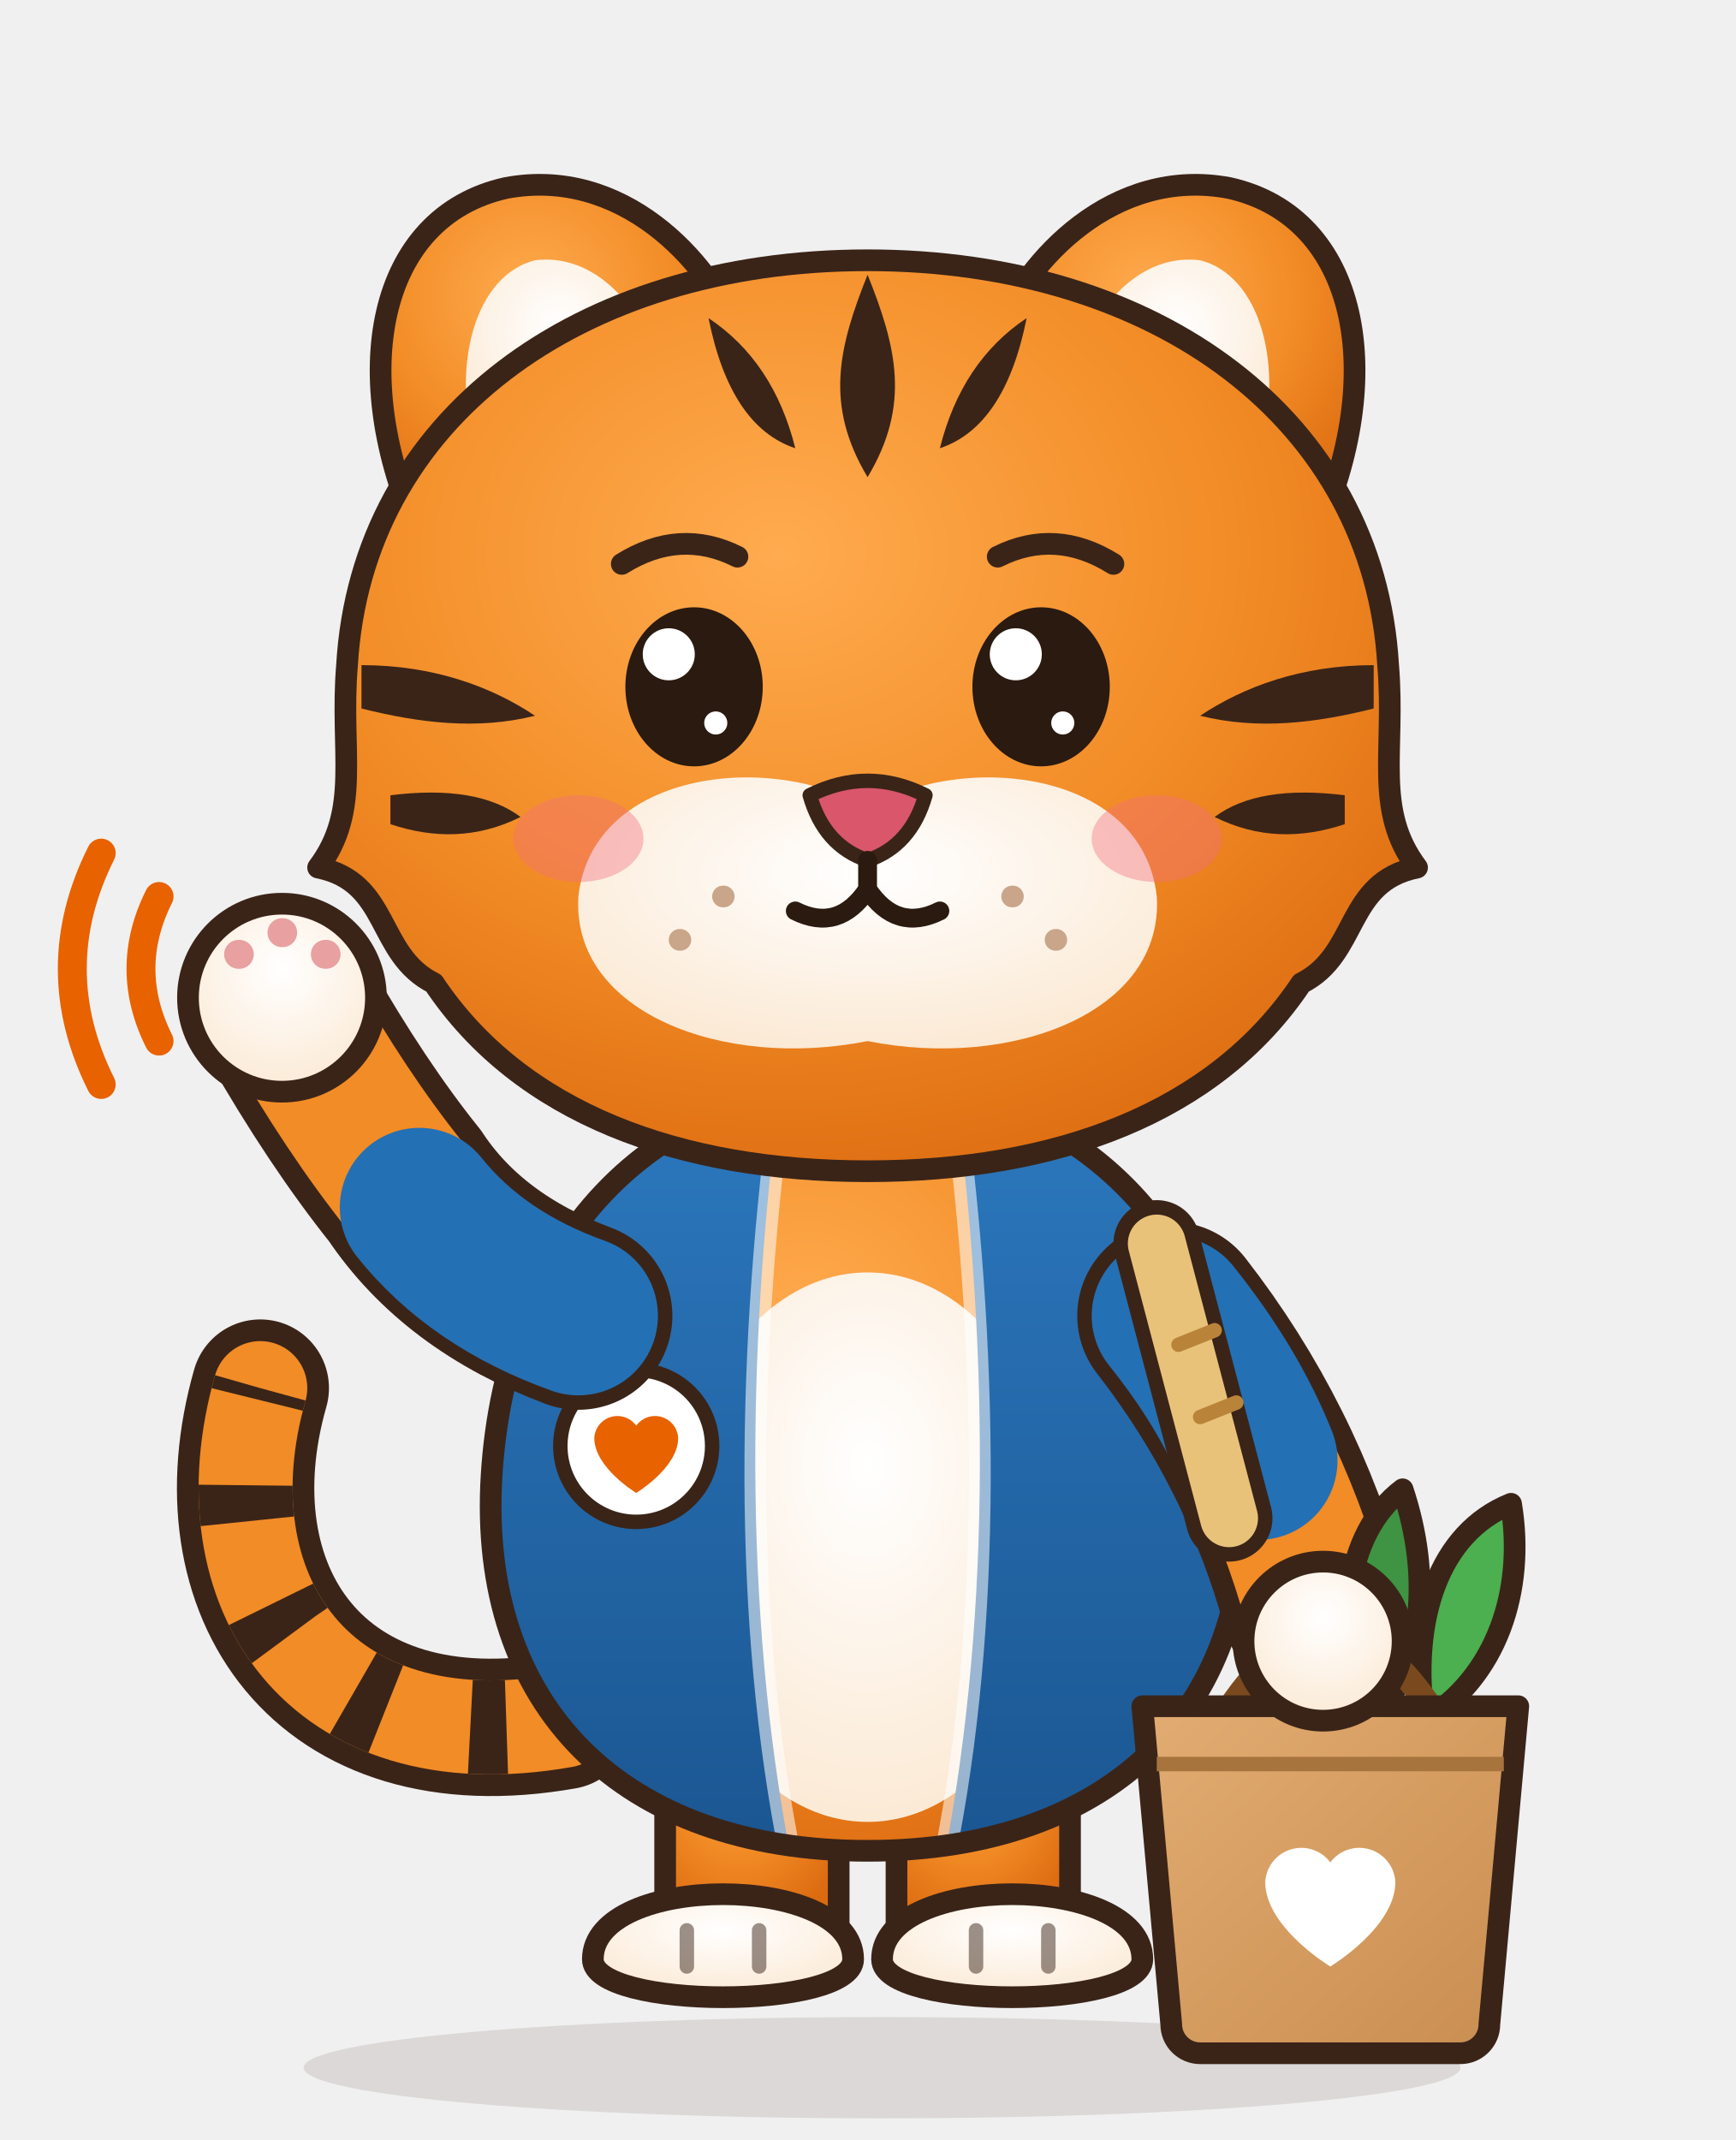
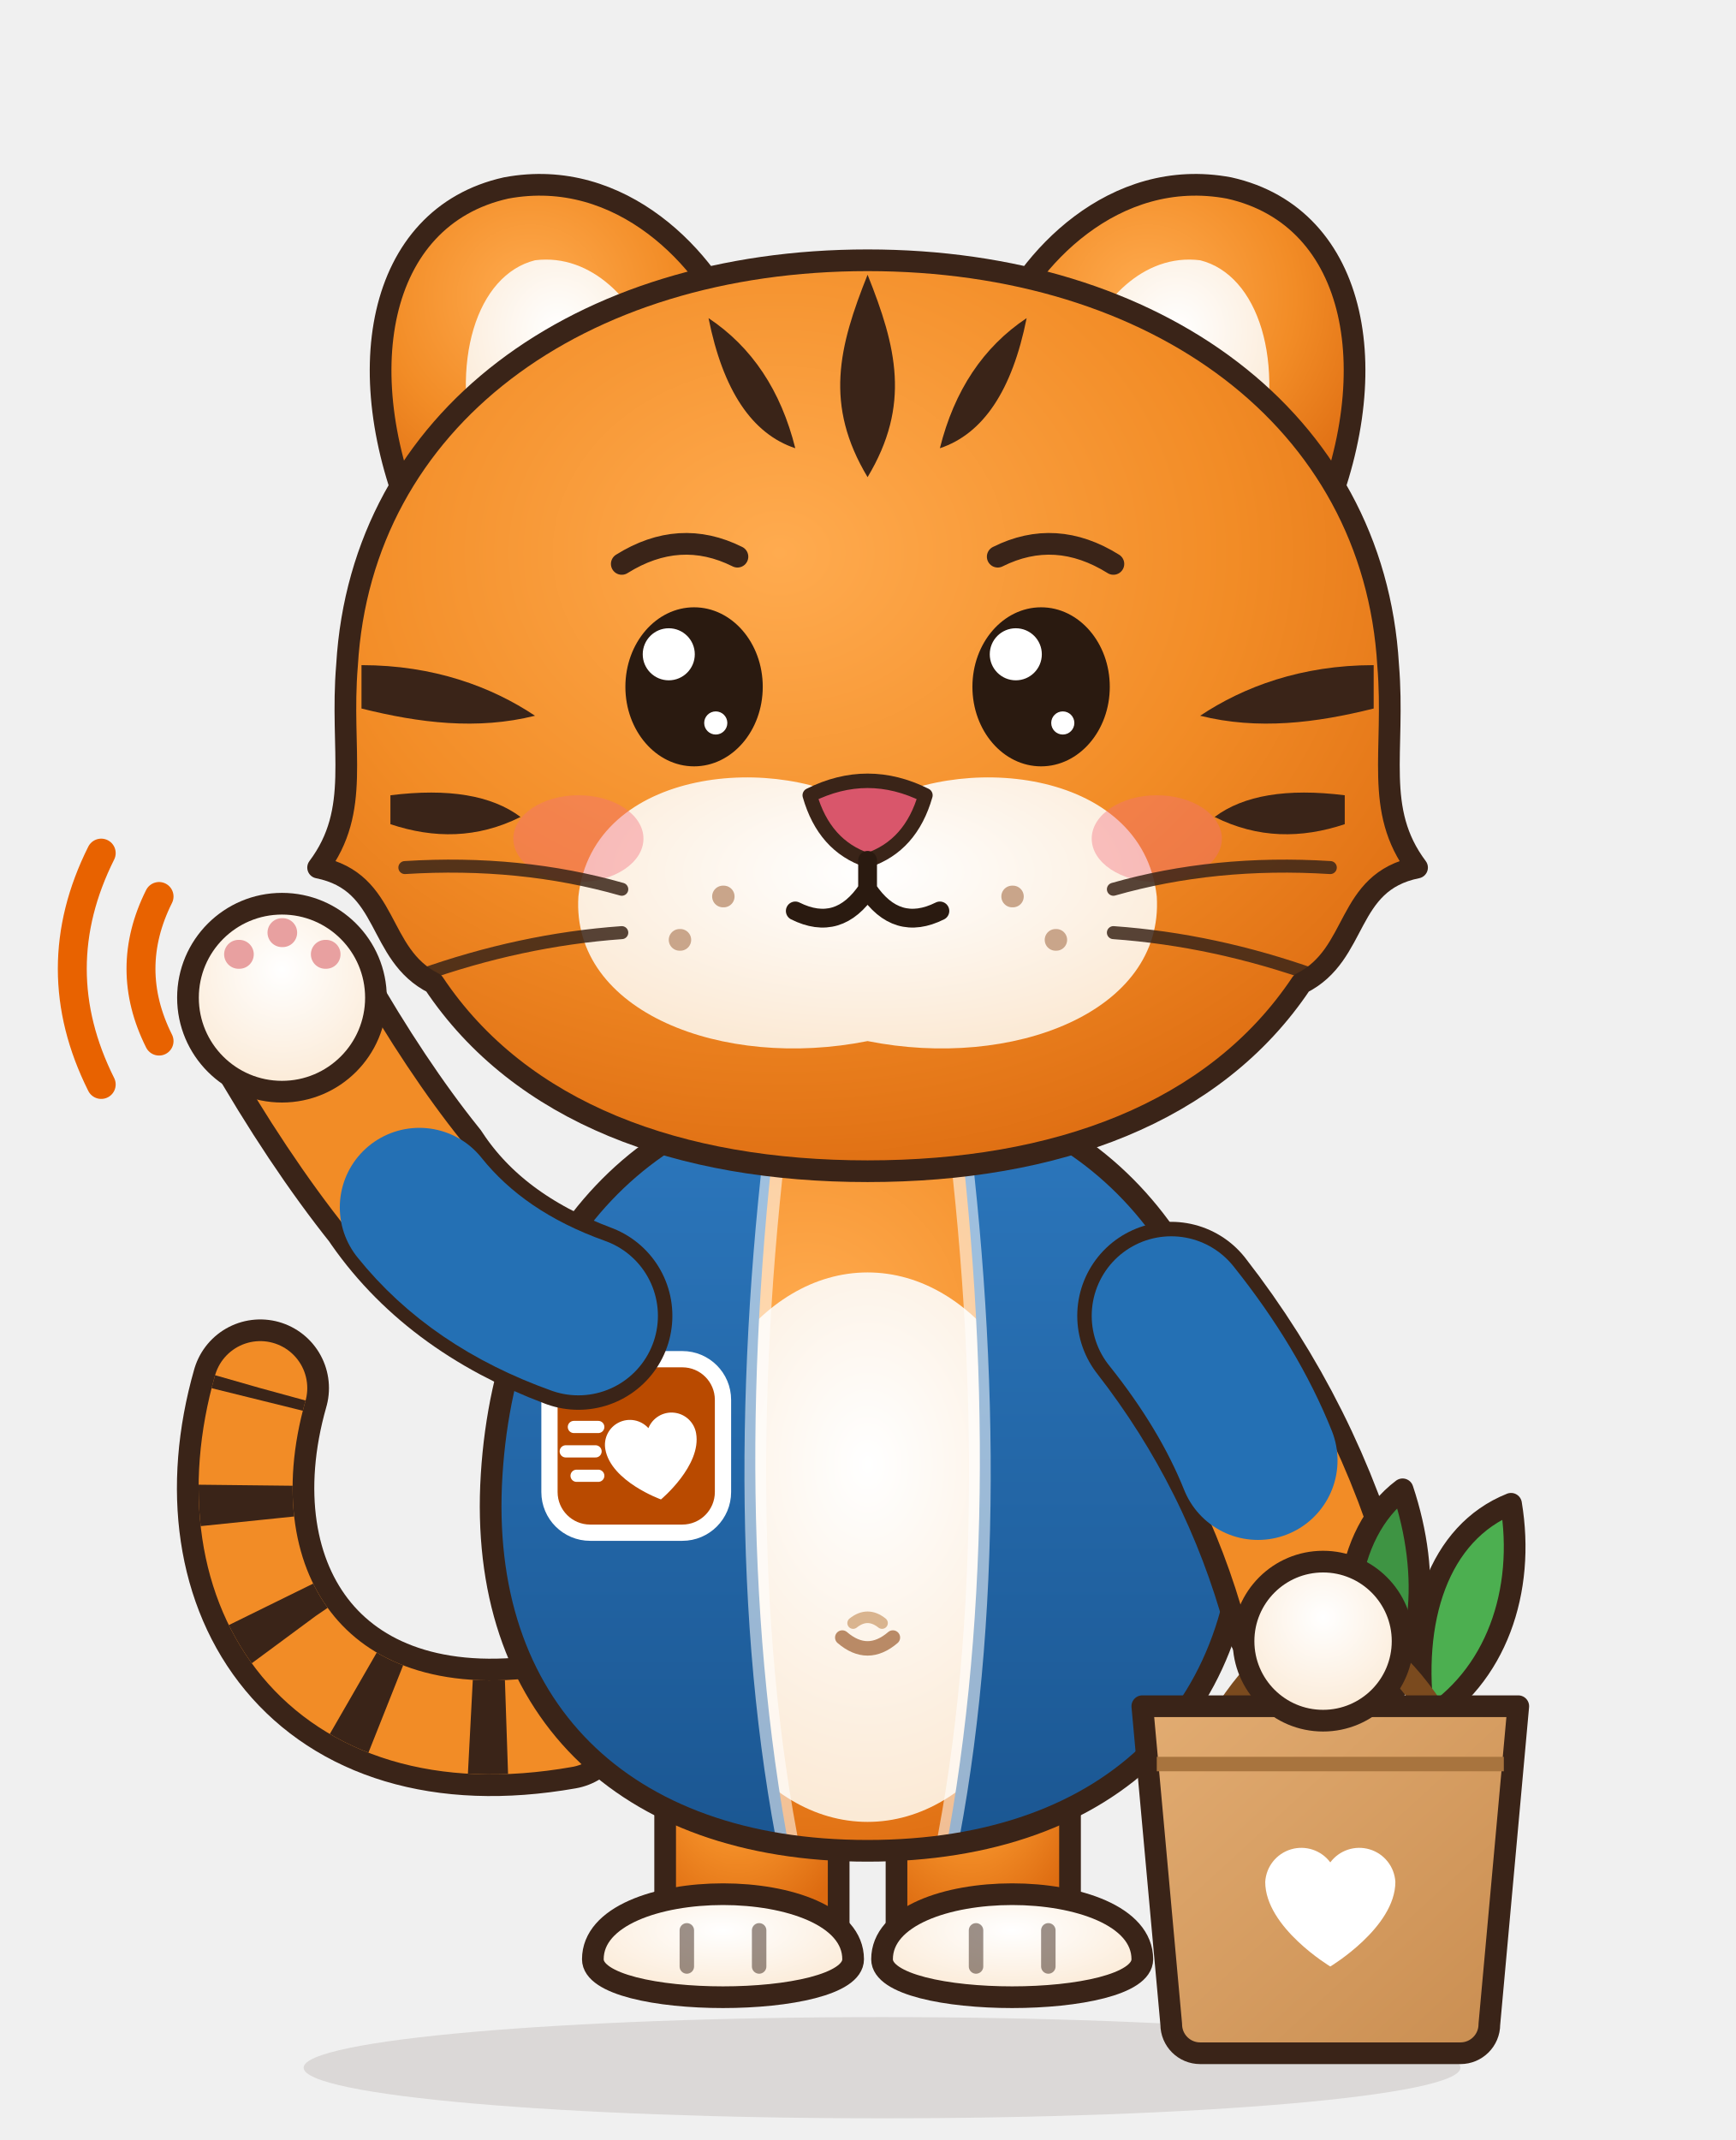
<svg xmlns="http://www.w3.org/2000/svg" viewBox="0 0 240 296" role="img" aria-label="Амурчик — тигрёнок-волонтёр с пакетом продуктов машет лапой">
  <defs>
    <radialGradient id="fur" cx="42%" cy="32%" r="75%">
      <stop offset="0" stop-color="#FFAB4F" />
      <stop offset=".55" stop-color="#F28C26" />
      <stop offset="1" stop-color="#DC6A10" />
    </radialGradient>
    <radialGradient id="cream" cx="50%" cy="35%" r="70%">
      <stop offset="0" stop-color="#FFFFFF" />
      <stop offset="1" stop-color="#FBE8D2" />
    </radialGradient>
    <linearGradient id="vest" x1="0" y1="0" x2="0" y2="1">
      <stop offset="0" stop-color="#2C78BE" />
      <stop offset="1" stop-color="#1A5590" />
    </linearGradient>
    <linearGradient id="bag" x1="0" y1="0" x2="1" y2="1">
      <stop offset="0" stop-color="#E2AC72" />
      <stop offset="1" stop-color="#C98D50" />
    </linearGradient>
    <clipPath id="bodyClip">
      <path d="M120 150c30 0 50 22 52 54 2 32-18 52-52 52s-54-20-52-52c2-32 22-54 52-54z" />
    </clipPath>
    <style>
      .ol { stroke: #3A2418; stroke-width: 3; stroke-linejoin: round; stroke-linecap: round; }
      .bob { animation: bob 2.6s ease-in-out infinite; }
      .shadow { animation: shadow 2.6s ease-in-out infinite; transform-origin: 122px 286px; }
      .wave { animation: wave 1.8s ease-in-out infinite; transform-origin: 80px 182px; }
      .lines { animation: lines 1.8s ease-in-out infinite; }
      .tail { animation: tail 3.2s ease-in-out infinite; transform-origin: 78px 238px; }
      .bagsway { animation: bag 2.6s ease-in-out infinite; transform-origin: 184px 226px; }
      .eye { animation: blink 4.5s infinite; transform-box: fill-box; transform-origin: center; }
      @keyframes bob { 0%, 100% { transform: translateY(0); } 50% { transform: translateY(-4px); } }
      @keyframes shadow { 0%, 100% { transform: scaleX(1); opacity: .12; } 50% { transform: scaleX(.9); opacity: .08; } }
      @keyframes wave {
        0%, 100% { transform: rotate(0deg); }
        20% { transform: rotate(22deg); }
        40% { transform: rotate(-5deg); }
        60% { transform: rotate(20deg); }
        80% { transform: rotate(0deg); }
      }
      @keyframes lines { 0%, 100% { opacity: .2; } 20%, 60% { opacity: 1; } }
      @keyframes tail { 0%, 100% { transform: rotate(0deg); } 50% { transform: rotate(-12deg); } }
      @keyframes bag { 0%, 100% { transform: rotate(0deg); } 50% { transform: rotate(4deg); } }
      @keyframes blink { 0%, 92%, 100% { transform: scaleY(1); } 95% { transform: scaleY(.1); } }
      @media (prefers-reduced-motion: reduce) {
        * { animation: none !important; }
      }
    </style>
  </defs>
  <ellipse class="shadow" cx="122" cy="286" rx="80" ry="7" fill="#3A2418" opacity=".12" />
  <g class="bob">
    <g class="tail">
      <path d="M78 238c-34 6-50-18-42-46" fill="none" stroke="#3A2418" stroke-width="19" stroke-linecap="round" />
      <path d="M78 238c-34 6-50-18-42-46" fill="none" stroke="#F28C26" stroke-width="13" stroke-linecap="round" />
      <path d="M78 238c-34 6-50-18-42-46" fill="none" stroke="#3A2418" stroke-width="13" stroke-dasharray="5 12" stroke-dashoffset="-8" />
    </g>
    <path class="ol" d="M92 234c0-8 24-8 24 0v32H92z" fill="url(#fur)" />
    <path class="ol" d="M124 234c0-8 24-8 24 0v32h-24z" fill="url(#fur)" />
    <path d="M94 246c5-2 10-2 14 0M126 246c5-2 10-2 14 0" fill="none" stroke="#3A2418" stroke-width="4" stroke-linecap="round" />
    <path class="ol" d="M82 271c0-12 36-12 36 0 0 7-36 7-36 0z" fill="url(#cream)" />
    <path class="ol" d="M122 271c0-12 36-12 36 0 0 7-36 7-36 0z" fill="url(#cream)" />
    <path d="M95 267v5M105 267v5M135 267v5M145 267v5" stroke="#3A2418" stroke-width="2" stroke-linecap="round" opacity=".5" />
    <path d="M120 150c30 0 50 22 52 54 2 32-18 52-52 52s-54-20-52-52c2-32 22-54 52-54z" fill="url(#fur)" />
    <g clip-path="url(#bodyClip)">
      <ellipse cx="120" cy="214" rx="27" ry="38" fill="url(#cream)" />
      <path d="M60 150h48c-5 38-5 76 2 110H60zM180 150h-48c5 38 5 76-2 110h50z" fill="url(#vest)" />
      <path d="M108 152c-5 38-5 76 2 108M132 152c5 38 5 76-2 108" fill="none" stroke="#fff" stroke-width="3" opacity=".55" />
    </g>
    <path class="ol" d="M120 150c30 0 50 22 52 54 2 32-18 52-52 52s-54-20-52-52c2-32 22-54 52-54z" fill="none" />
-     <circle cx="88" cy="200" r="10.5" fill="#fff" stroke="#3A2418" stroke-width="2" />
-     <path d="M88 206.5s-5.8-3.5-5.8-7.6a3.2 3.2 0 0 1 5.8-1.7 3.2 3.2 0 0 1 5.8 1.7c0 4.1-5.8 7.6-5.8 7.6z" fill="#E86200" />
+     <path d="M116.5 226.5q3.5 3 7 0" fill="none" stroke="#B98A66" stroke-width="2" stroke-linecap="round" />
+     <path d="M118 224.5q2-1.6 4 0" fill="none" stroke="#D9B48F" stroke-width="1.6" stroke-linecap="round" />
+     <g transform="translate(76 188) scale(.375)">
+       <rect width="64" height="64" rx="15" fill="#B94A00" stroke="#fff" stroke-width="6" />
+       <path d="M9 25h9M6 34h11M10 43h8" fill="none" stroke="#fff" stroke-linecap="round" stroke-width="4.5" />
+       <path transform="rotate(-10 38 34)" d="M38 52S21 42.3 21 30.2a9.2 9.2 0 0 1 17-4.9 9.2 9.2 0 0 1 17 4.9C55 42.3 38 52 38 52z" fill="#fff" />
+     </g>
    <path d="M162 182q14 18 20 40" fill="none" stroke="#3A2418" stroke-width="26" stroke-linecap="round" />
    <path d="M162 182q14 18 20 40" fill="none" stroke="#F28C26" stroke-width="20" stroke-linecap="round" />
    <path d="M162 182q8 10 12 20" fill="none" stroke="#2470B4" stroke-width="22" stroke-linecap="round" />
    <g class="bagsway">
-       <path d="M170 210l-10-38" stroke="#3A2418" stroke-width="12" stroke-linecap="round" />
-       <path d="M170 210l-10-38" stroke="#E9C27A" stroke-width="8" stroke-linecap="round" />
-       <path d="M163 186l5-2M166 196l5-2" stroke="#B9843A" stroke-width="2" stroke-linecap="round" />
      <path class="ol" d="M197 238c-2-14 2-26 12-30 2 12-2 24-12 30z" fill="#4CAF50" />
      <path class="ol" d="M190 238c-6-12-4-26 4-32 4 12 3 24-4 32z" fill="#3E9443" />
      <path d="M169 238q15-24 30 0" fill="none" stroke="#7A4A1E" stroke-width="3.5" />
      <path class="ol" d="M158 236h52l-4 44a4 4 0 0 1-4 4h-36a4 4 0 0 1-4-4z" fill="url(#bag)" />
      <path d="M160 244h48" stroke="#A8743E" stroke-width="2" />
      <path d="M184 272s-9-5.4-9-11.7a5 5 0 0 1 9-2.7 5 5 0 0 1 9 2.7c0 6.3-9 11.7-9 11.7z" fill="#fff" />
    </g>
    <circle class="ol" cx="183" cy="227" r="11" fill="url(#cream)" />
    <path class="ol" d="M58 74C48 52 52 30 70 26c16-3 28 10 32 20z" fill="url(#fur)" />
    <path class="ol" d="M182 74c10-22 6-44-12-48-16-3-28 10-32 20z" fill="url(#fur)" />
    <path d="M66 64c-4-14 0-26 8-28 8-1 14 6 16 12z" fill="url(#cream)" />
    <path d="M174 64c4-14 0-26-8-28-8-1-14 6-16 12z" fill="url(#cream)" />
    <path class="ol" d="M120 36c40 0 70 22 72 56 1 12-2 20 4 28-10 2-8 12-16 16-12 18-34 26-60 26s-48-8-60-26c-8-4-6-14-16-16 6-8 3-16 4-28 2-34 32-56 72-56z" fill="url(#fur)" />
    <path d="M120 38c-4 10-6 18 0 28 6-10 4-18 0-28zM98 44c2 10 6 16 12 18-2-8-6-14-12-18zM142 44c-2 10-6 16-12 18 2-8 6-14 12-18z" fill="#3A2418" />
    <path d="M50 92c10 0 18 3 24 7-8 2-16 1-24-1zM54 110c8-1 14 0 18 3-6 3-12 3-18 1zM190 92c-10 0-18 3-24 7 8 2 16 1 24-1zM186 110c-8-1-14 0-18 3 6 3 12 3 18 1z" fill="#3A2418" />
    <path d="M120 112c-12-8-38-6-40 12-1 16 20 24 40 20 20 4 41-4 40-20-2-18-28-20-40-12z" fill="url(#cream)" />
    <ellipse cx="80" cy="116" rx="9" ry="6" fill="#F26D7D" opacity=".4" />
    <ellipse cx="160" cy="116" rx="9" ry="6" fill="#F26D7D" opacity=".4" />
    <g class="eye">
      <ellipse cx="96" cy="95" rx="9.5" ry="11" fill="#2A1A10" />
      <circle cx="92.5" cy="90.5" r="3.6" fill="#fff" />
      <circle cx="99" cy="100" r="1.6" fill="#fff" />
    </g>
    <g class="eye">
      <ellipse cx="144" cy="95" rx="9.5" ry="11" fill="#2A1A10" />
      <circle cx="140.5" cy="90.5" r="3.6" fill="#fff" />
      <circle cx="147" cy="100" r="1.6" fill="#fff" />
    </g>
    <path d="M86 78q8-5 16-1M138 77q8-4 16 1" fill="none" stroke="#3A2418" stroke-width="3" stroke-linecap="round" />
    <path d="M112 110q8-4 16 0-2 7-8 9-6-2-8-9z" fill="#D9566B" stroke="#3A2418" stroke-width="2" stroke-linejoin="round" />
    <path d="M120 119v4m0 0q-4 6-10 3m10-3q4 6 10 3" fill="none" stroke="#2A1A10" stroke-width="2.6" stroke-linecap="round" />
    <path d="M100 124h.1M94 130h.1M140 124h.1M146 130h.1" stroke="#C9A58A" stroke-width="3" stroke-linecap="round" />
+     <path d="M86 123q-14-4-30-3M86 129q-14 1-28 6M154 123q14-4 30-3M154 129q14 1 28 6" fill="none" stroke="#3A2418" stroke-width="1.8" stroke-linecap="round" opacity=".85" />
    <g class="wave">
      <path d="M80 182q-16-6-24-18-8-10-16-24" fill="none" stroke="#3A2418" stroke-width="26" stroke-linecap="round" />
      <path d="M80 182q-16-6-24-18-8-10-16-24" fill="none" stroke="#F28C26" stroke-width="20" stroke-linecap="round" />
      <path d="M80 182q-14-5-22-15" fill="none" stroke="#2470B4" stroke-width="22" stroke-linecap="round" />
      <circle class="ol" cx="39" cy="138" r="13" fill="url(#cream)" />
      <path d="M33 132h.1M39 129h.1M45 132h.1" stroke="#E8A0A0" stroke-width="4" stroke-linecap="round" />
      <path class="lines" d="M22 124q-5 10 0 20M14 118q-8 16 0 32" fill="none" stroke="#E86200" stroke-width="4" stroke-linecap="round" />
    </g>
  </g>
</svg>
